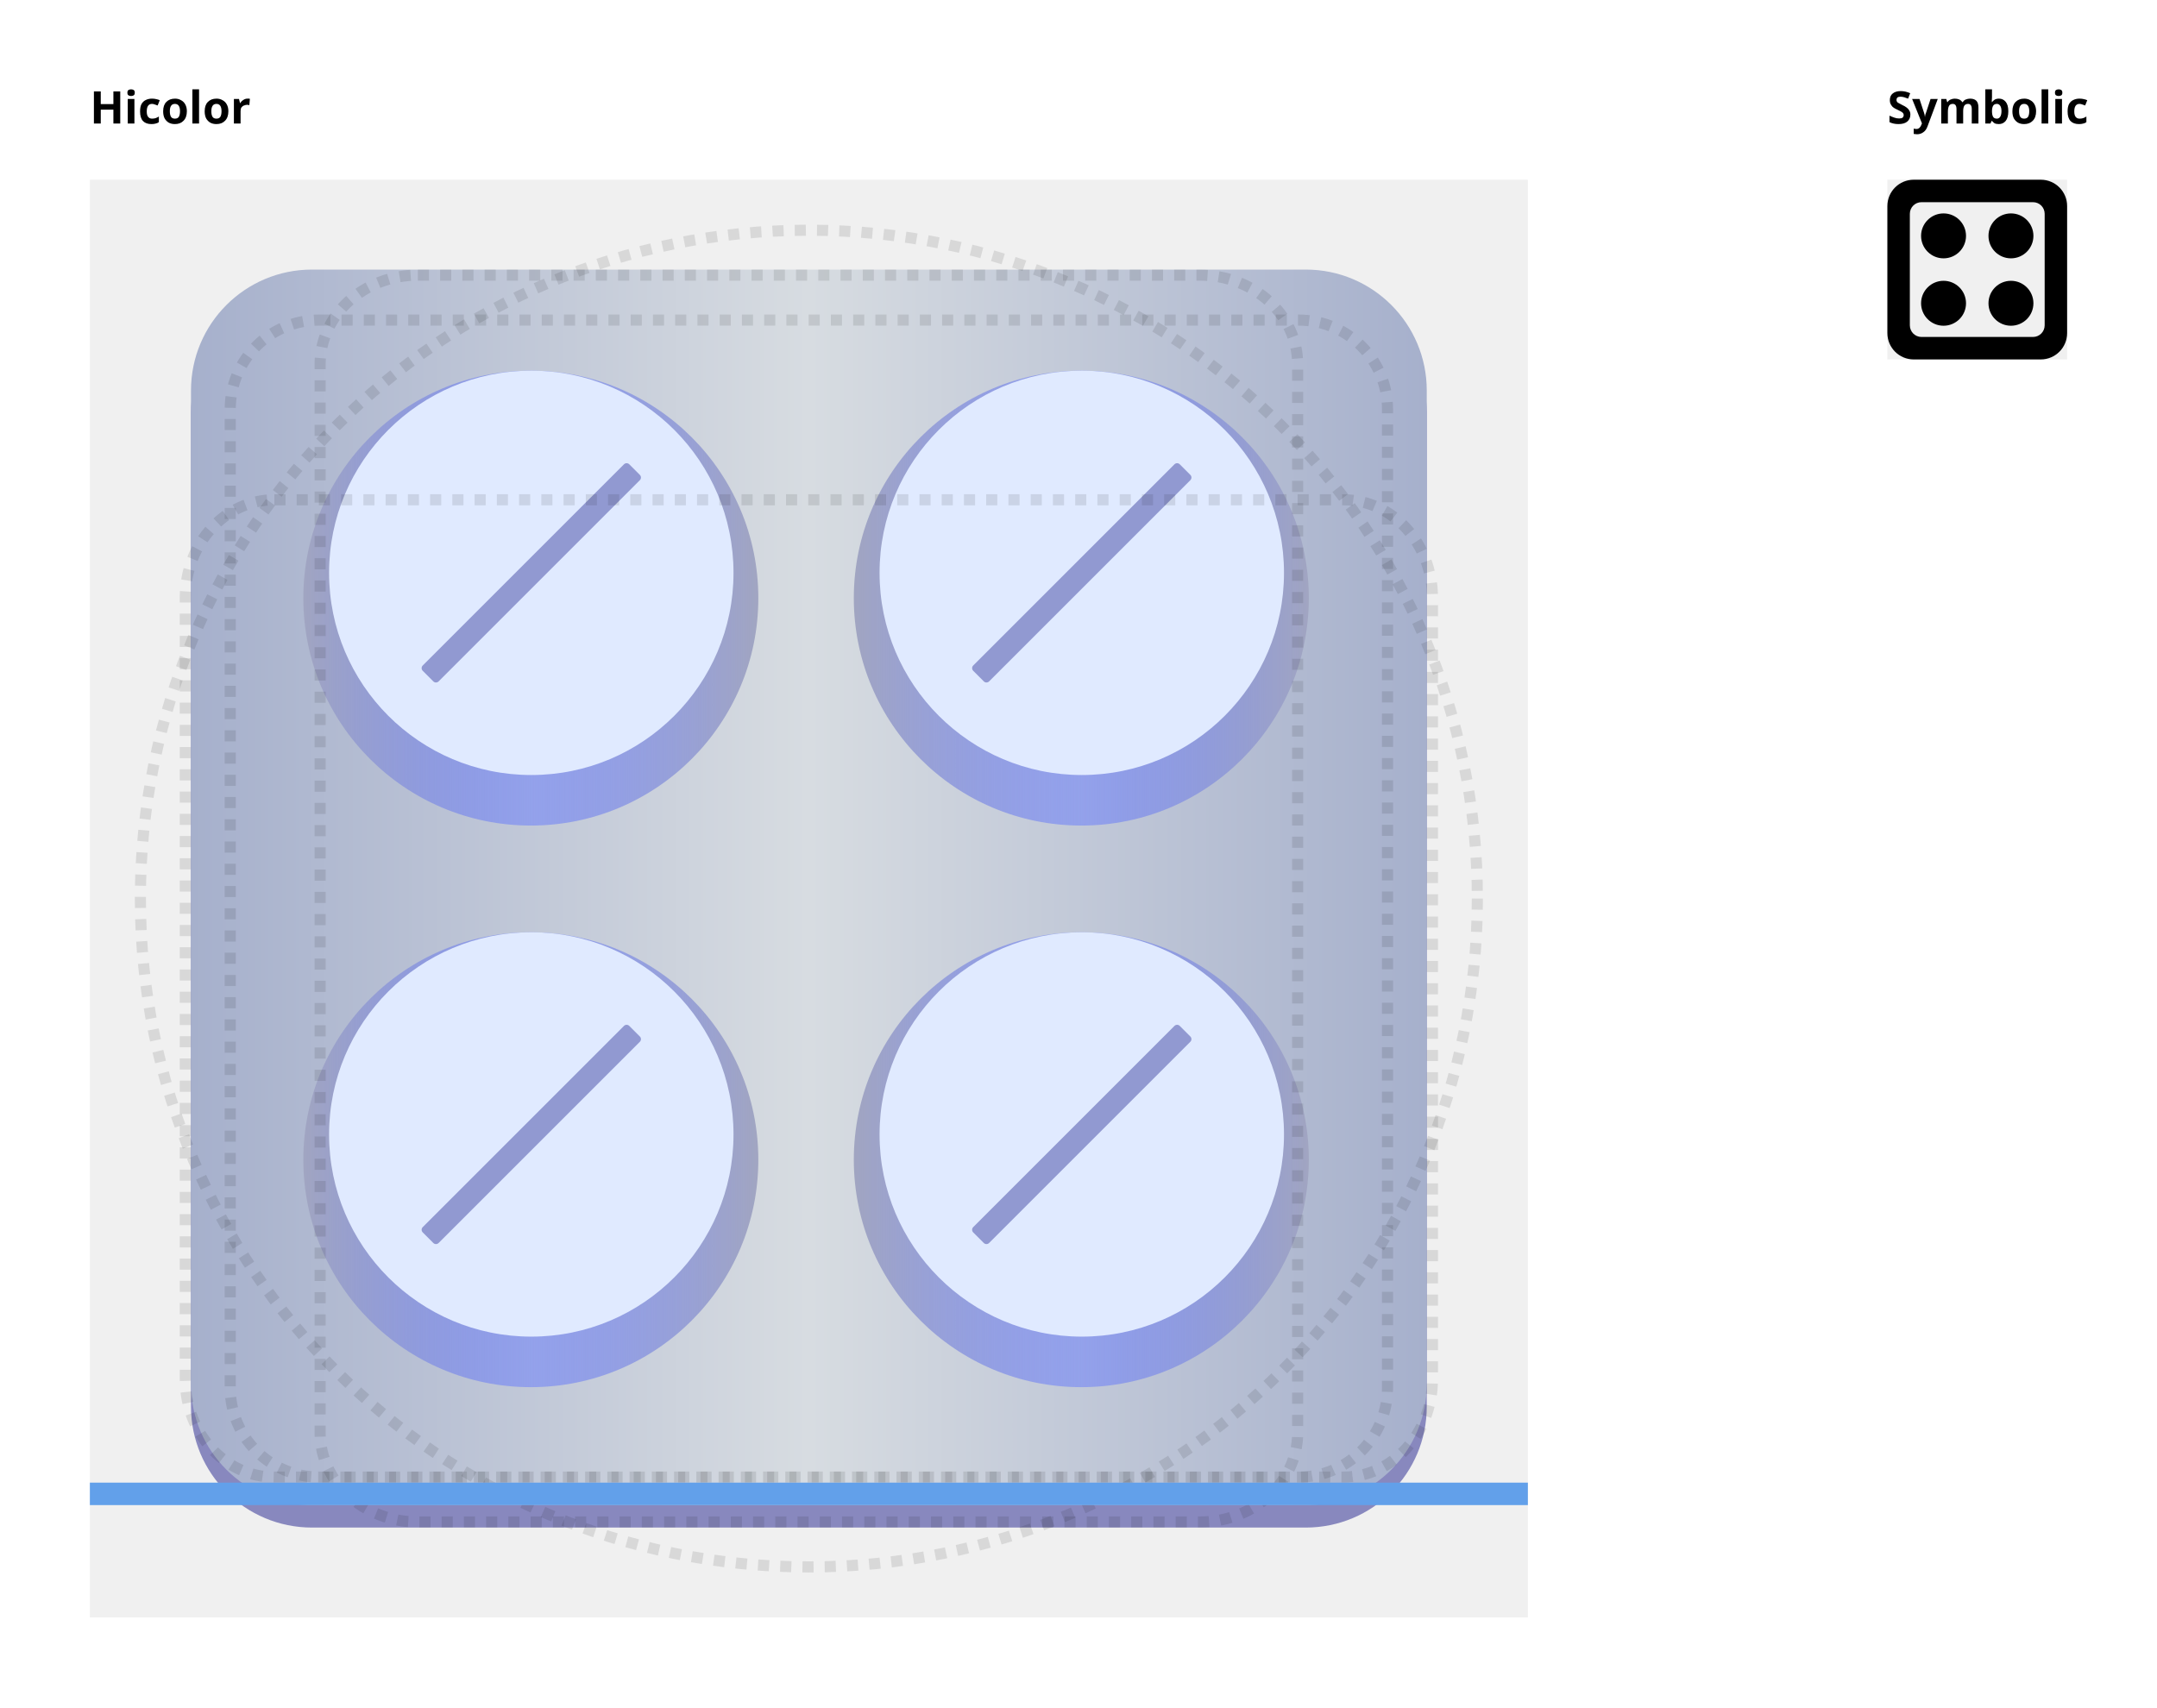
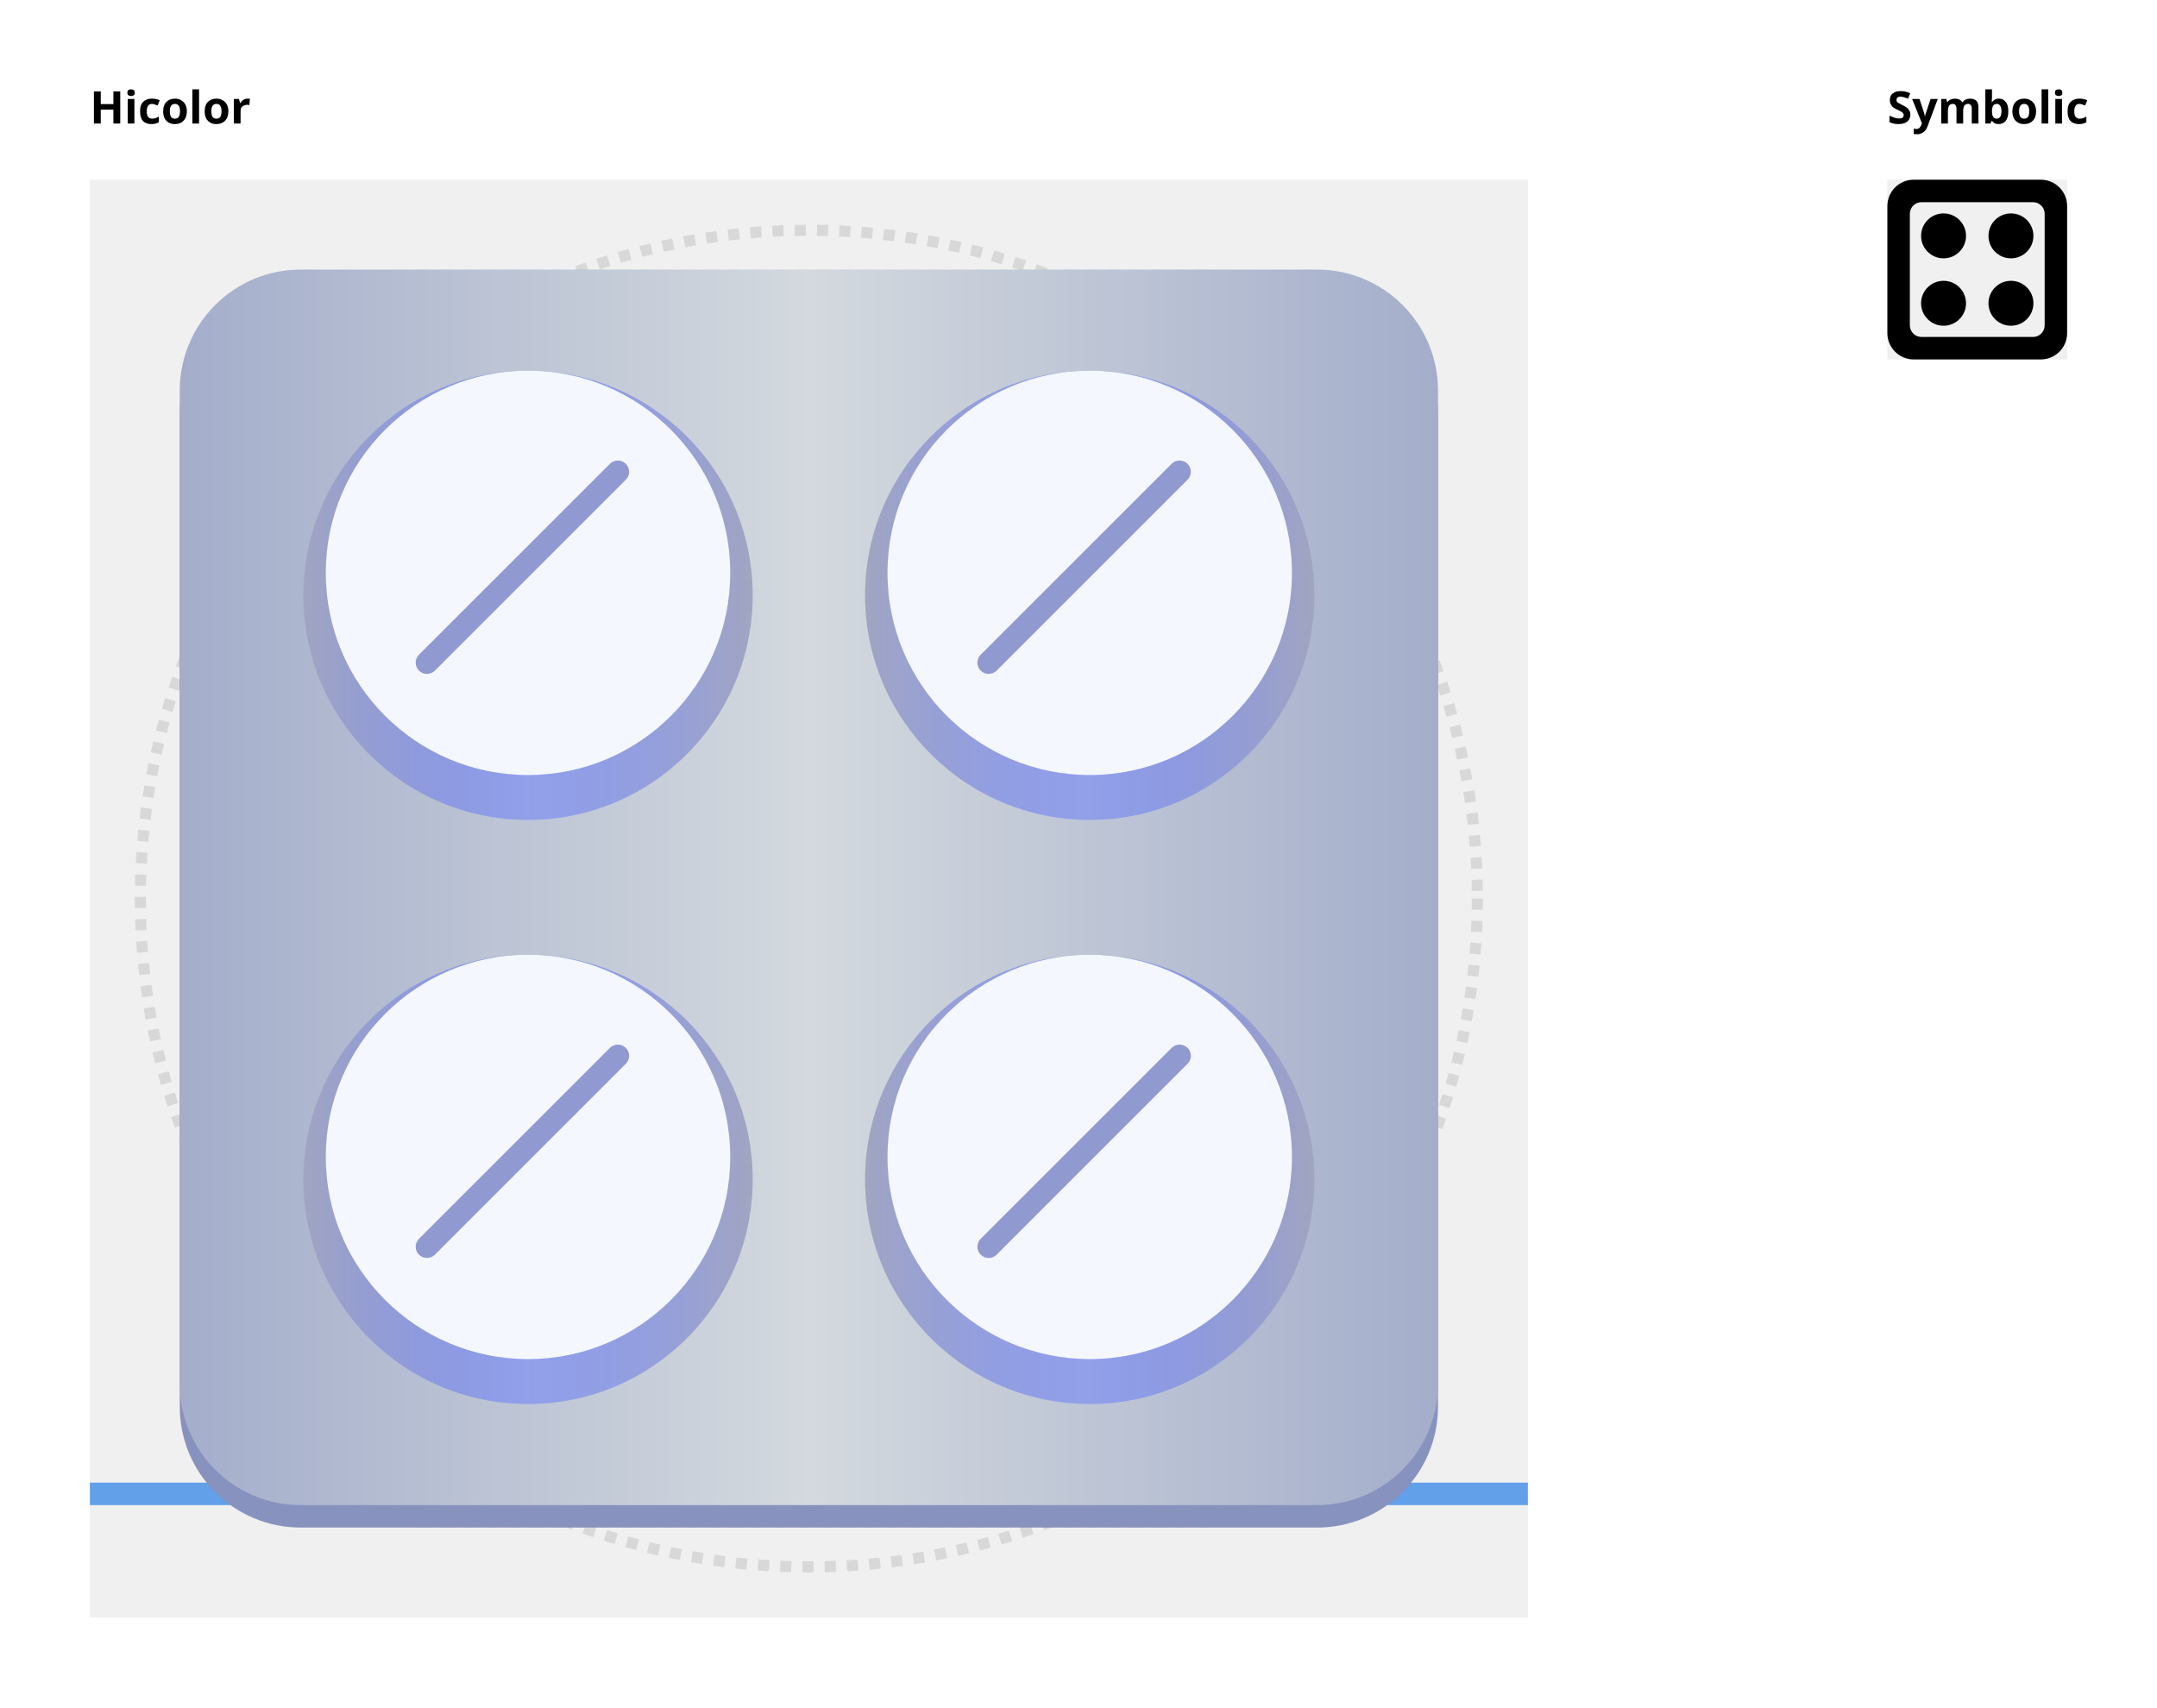
<svg xmlns="http://www.w3.org/2000/svg" xmlns:xlink="http://www.w3.org/1999/xlink" width="192" height="152" id="svg11300" version="1.0" style="display:inline;enable-background:new" viewBox="0 0 192 152" xml:space="preserve">
  <defs id="defs3">
    <linearGradient id="linearGradient5">
      <stop style="stop-color:#a1a5c1;stop-opacity:1;" offset="0" id="stop5" />
      <stop style="stop-color:#6378ff;stop-opacity:0.487;" offset="0.5" id="stop10" />
      <stop style="stop-color:#a1a5c1;stop-opacity:1;" offset="1" id="stop9" />
    </linearGradient>
    <linearGradient id="linearGradient6">
-       <stop style="stop-color:#a6b0cc;stop-opacity:1;" offset="0" id="stop6" />
-       <stop style="stop-color:#d7dce1;stop-opacity:1;" offset="0.5" id="stop8" />
-       <stop style="stop-color:#a6b0cc;stop-opacity:1;" offset="1" id="stop7" />
+       <stop style="stop-color:#a4aecb;stop-opacity:1;" offset="0" id="stop6" />
+       <stop style="stop-color:#d3d9de;stop-opacity:1;" offset="0.5" id="stop8" />
+       <stop style="stop-color:#a4aecb;stop-opacity:1;" offset="1" id="stop7" />
    </linearGradient>
    <linearGradient y2="236" x2="96" y1="236" x1="32" gradientTransform="translate(604.8168,170.5864)" gradientUnits="userSpaceOnUse" id="linearGradient1099" xlink:href="#linearGradient1036" />
    <linearGradient id="linearGradient1036">
      <stop id="stop1032" offset="0" style="stop-color:#d5d3cf;stop-opacity:1;" />
      <stop id="stop1034" offset="1" style="stop-color:#f6f5f4;stop-opacity:1" />
    </linearGradient>
    <radialGradient r="32" fy="-76" fx="-244" cy="-76" cx="-244" gradientTransform="matrix(0.8833333,0,0,0.8833333,-460.3502,463.1197)" gradientUnits="userSpaceOnUse" id="radialGradient1103" xlink:href="#linearGradient1069" />
    <linearGradient id="linearGradient1069">
      <stop id="stop1065" offset="0" style="stop-color:#d5d3cf;stop-opacity:1" />
      <stop id="stop1067-1" offset="1" style="stop-color:#949390;stop-opacity:1" />
    </linearGradient>
    <linearGradient gradientUnits="userSpaceOnUse" y2="232" x2="64" y1="262.5" x1="64" id="linearGradient1027" xlink:href="#linearGradient1025" gradientTransform="translate(-470.5864,432.8168)" />
    <linearGradient id="linearGradient1025">
      <stop id="stop1021" offset="0" style="stop-color:#9a9996;stop-opacity:1" />
      <stop id="stop1023" offset="1" style="stop-color:#77767b;stop-opacity:1" />
    </linearGradient>
    <clipPath clipPathUnits="userSpaceOnUse" id="clipPath1609-7">
      <path id="path1611-5" d="m 252,116 28,-28 v -8 h -36 v 36 z" style="fill:#e74747;stroke:none;stroke-width:0.25px;stroke-linecap:butt;stroke-linejoin:miter;stroke-opacity:1" />
    </clipPath>
    <linearGradient id="linearGradient1697">
      <stop id="stop1685" offset="0" style="stop-color:#deddda;stop-opacity:1" />
      <stop style="stop-color:#eeeeec;stop-opacity:1" offset="0.045" id="stop1687" />
      <stop id="stop1689" offset="0.091" style="stop-color:#deddda;stop-opacity:1" />
      <stop style="stop-color:#deddda;stop-opacity:1" offset="0.909" id="stop1691" />
      <stop id="stop1693" offset="0.955" style="stop-color:#eeeeec;stop-opacity:1" />
      <stop id="stop1695" offset="1" style="stop-color:#c0bfbc;stop-opacity:1" />
    </linearGradient>
    <clipPath clipPathUnits="userSpaceOnUse" id="clipPath1289">
      <path style="display:inline;opacity:1;vector-effect:none;fill:none;fill-opacity:1;stroke:#000000;stroke-width:4;stroke-linecap:round;stroke-linejoin:round;stroke-miterlimit:4;stroke-dasharray:none;stroke-dashoffset:0;stroke-opacity:1;marker:none;marker-start:none;marker-mid:none;marker-end:none;paint-order:normal;enable-background:new" d="m 64,-148 h 64 l 64,-64 64,64 h 192 c 17.728,0 32,14.272 32,32 v 288 c 0,17.728 -14.272,32 -32,32 H 256 l -64,-64 -64,64 H 64 C 46.272,204 32,189.728 32,172 v -288 c 0,-17.728 14.409,-34.199 32,-32 z" id="path1291" />
    </clipPath>
    <linearGradient id="paint3_linear-2-6-5" x2="1" gradientUnits="userSpaceOnUse" gradientTransform="matrix(0,6,-12,0,-64,209.9969)">
      <stop stop-color="#C01C27" id="stop91-0-7-4" />
      <stop offset="1" stop-color="#E01B24" id="stop93-2-5-7" />
    </linearGradient>
    <clipPath clipPathUnits="userSpaceOnUse" id="clipPath1609">
      <path id="path1611" d="m 252,116 28,-28 v -8 h -36 v 36 z" style="fill:#e74747;stroke:none;stroke-width:0.25px;stroke-linecap:butt;stroke-linejoin:miter;stroke-opacity:1" />
    </clipPath>
-     <linearGradient xlink:href="#linearGradient6" id="linearGradient7" x1="15.817" y1="236.335" x2="111.817" y2="236.335" gradientUnits="userSpaceOnUse" gradientTransform="matrix(1.145833,0,0,1.145833,-9.12354,-35.80106)" />
-     <linearGradient xlink:href="#linearGradient5" id="linearGradient9" x1="68" y1="259.25" x2="108.5" y2="259.25" gradientUnits="userSpaceOnUse" />
-     <linearGradient xlink:href="#linearGradient5" id="linearGradient12" x1="19" y1="259.25" x2="59.5" y2="259.25" gradientUnits="userSpaceOnUse" />
-     <linearGradient xlink:href="#linearGradient5" id="linearGradient13" x1="19" y1="209.25" x2="59.5" y2="209.25" gradientUnits="userSpaceOnUse" />
-     <linearGradient xlink:href="#linearGradient5" id="linearGradient14" x1="68" y1="209.25" x2="108.5" y2="209.25" gradientUnits="userSpaceOnUse" />
+     <linearGradient xlink:href="#linearGradient6" id="linearGradient7" x1="15.817" y1="236.336" x2="111.817" y2="236.336" gradientUnits="userSpaceOnUse" gradientTransform="matrix(1.166666,0,0,1.145833,-10.45306,-35.80106)" />
+     <linearGradient xlink:href="#linearGradient5" id="linearGradient13" x1="19" y1="209.25" x2="59.5" y2="209.25" gradientUnits="userSpaceOnUse" gradientTransform="matrix(0.9876543,0,0,0.9876543,0.2345679,2.333333)" />
+     <linearGradient xlink:href="#linearGradient5" id="linearGradient1" gradientUnits="userSpaceOnUse" gradientTransform="matrix(0.9876543,0,0,0.9876543,50.23457,2.333333)" x1="19" y1="209.25" x2="59.5" y2="209.25" />
+     <linearGradient xlink:href="#linearGradient5" id="linearGradient8" gradientUnits="userSpaceOnUse" gradientTransform="matrix(0.9876543,0,0,0.9876543,50.23457,54.33333)" x1="19" y1="209.25" x2="59.5" y2="209.25" />
+     <linearGradient xlink:href="#linearGradient5" id="linearGradient9" gradientUnits="userSpaceOnUse" gradientTransform="matrix(0.9876543,0,0,0.9876543,0.2345679,54.33333)" x1="19" y1="209.25" x2="59.5" y2="209.25" />
  </defs>
  <g id="layer1" style="display:inline" transform="translate(8,-156)">
    <g id="layer4" style="display:inline">
      <rect y="172" x="9.2651362e-08" height="128" width="128" id="hicolor" style="display:inline;overflow:visible;visibility:visible;fill:#f0f0f0;fill-opacity:0;fill-rule:nonzero;stroke:none;stroke-width:0.5;marker:none;enable-background:accumulate" />
      <rect style="display:inline;overflow:visible;visibility:visible;fill:#f0f0f0;fill-opacity:0;fill-rule:nonzero;stroke:none;stroke-width:0.5;marker:none;enable-background:accumulate" id="symbolic" width="16" height="16" x="160" y="172" />
    </g>
    <g id="layer2" style="display:inline">
      <g style="display:inline;fill:#000000;enable-background:new" transform="matrix(7.991171,0,0,8.003641,-167.7909,-4846.078)" id="g12027" />
      <rect style="display:inline;overflow:visible;visibility:visible;fill:#f0f0f0;fill-opacity:1;fill-rule:nonzero;stroke:none;stroke-width:0.5;marker:none;enable-background:accumulate" id="128" width="128" height="128" x="9.2651362e-08" y="172" />
      <g id="g883" style="fill:none;fill-opacity:0.251;stroke:#a579b3;stroke-opacity:1" transform="translate(-24,24)" />
      <g id="g900" style="fill:none;fill-opacity:0.251;stroke:#a579b3;stroke-opacity:1" transform="translate(-24,24)" />
      <rect y="172" x="160" height="16" width="16" id="16" style="display:inline;overflow:visible;visibility:visible;fill:#f0f0f0;fill-opacity:1;fill-rule:nonzero;stroke:none;stroke-width:0.5;marker:none;enable-background:accumulate" />
      <text xml:space="preserve" style="font-style:normal;font-variant:normal;font-weight:bold;font-stretch:normal;font-size:4px;line-height:125%;font-family:Cantarell;-inkscape-font-specification:'Cantarell, Bold';text-align:start;writing-mode:lr-tb;text-anchor:start;display:inline;fill:#000000;fill-opacity:1;stroke:none;stroke-width:0.333;enable-background:new" x="0" y="167" id="text863">
        <tspan style="font-size:4px;stroke-width:0.333" id="tspan861" x="0" y="167">Hicolor</tspan>
      </text>
      <text id="text867" y="167" x="160" style="font-style:normal;font-variant:normal;font-weight:bold;font-stretch:normal;font-size:4px;line-height:125%;font-family:Cantarell;-inkscape-font-specification:'Cantarell, Bold';text-align:start;writing-mode:lr-tb;text-anchor:start;display:inline;fill:#000000;fill-opacity:1;stroke:none;stroke-width:0.333;enable-background:new" xml:space="preserve">
        <tspan y="167" x="160" id="tspan865" style="font-size:4px;stroke-width:0.333">Symbolic</tspan>
      </text>
    </g>
-     <g id="layer9" style="display:inline">
-       <rect style="display:inline;fill:#8888be;fill-opacity:1;fill-rule:evenodd;stroke-width:0.003;stroke-linecap:square;enable-background:new" id="rect1-6" width="110" height="110" x="9" y="182" ry="10.769" />
-       <rect style="fill:url(#linearGradient7);fill-opacity:1;fill-rule:evenodd;stroke-width:0.003;stroke-linecap:square" id="rect1" width="110" height="110" x="9" y="180" ry="10.769" />
-       <circle style="display:inline;fill:url(#linearGradient13);fill-opacity:1;fill-rule:evenodd;stroke-width:0.003;stroke-linecap:square;enable-background:new" id="path2-3-5" cx="39.25" cy="209.25" r="20.25" />
-       <circle style="display:inline;fill:url(#linearGradient14);fill-opacity:1;fill-rule:evenodd;stroke-width:0.003;stroke-linecap:square;enable-background:new" id="path2-3-5-2" cx="88.25" cy="209.25" r="20.25" />
-       <circle style="display:inline;fill:url(#linearGradient12);fill-opacity:1;fill-rule:evenodd;stroke-width:0.003;stroke-linecap:square;enable-background:new" id="path2-3-5-1" cx="39.25" cy="259.25" r="20.25" />
-       <circle style="display:inline;fill:url(#linearGradient9);fill-opacity:1;fill-rule:evenodd;stroke-width:0.003;stroke-linecap:square;enable-background:new" id="path2-3-5-2-7" cx="88.25" cy="259.25" r="20.25" />
-       <circle style="display:inline;fill:#e0eaff;fill-opacity:1;fill-rule:evenodd;stroke-width:0.003;stroke-linecap:square;enable-background:new" id="path2-3-56-2" cx="88.292" cy="257" r="18" />
-       <circle style="display:inline;fill:#e0eaff;fill-opacity:1;fill-rule:evenodd;stroke-width:0.003;stroke-linecap:square;enable-background:new" id="path2-3-9" cx="39.292" cy="257" r="18" />
-       <circle style="display:inline;fill:#e0eaff;fill-opacity:1;fill-rule:evenodd;stroke-width:0.003;stroke-linecap:square;enable-background:new" id="path2-3-56" cx="88.292" cy="207" r="18" />
-       <circle style="display:inline;fill:#e0eaff;fill-opacity:1;fill-rule:evenodd;stroke-width:0.003;stroke-linecap:square;enable-background:new" id="path2-3" cx="39.292" cy="207" r="18" />
-       <rect style="fill:#9199d1;fill-opacity:1;fill-rule:evenodd;stroke-width:0.011;stroke-linecap:square" id="rect39" width="26" height="2" x="-96.939" y="207.803" ry="0.334" transform="rotate(-45)" />
-       <rect style="display:inline;fill:#9199d1;fill-opacity:1;fill-rule:evenodd;stroke-width:0.011;stroke-linecap:square;enable-background:new" id="rect39-2" width="26" height="2" x="-166.943" y="208.51" ry="0.334" transform="rotate(-45)" />
-       <rect style="display:inline;fill:#9199d1;fill-opacity:1;fill-rule:evenodd;stroke-width:0.011;stroke-linecap:square;enable-background:new" id="rect39-9" width="26" height="2" x="-132.295" y="243.158" ry="0.334" transform="rotate(-45)" />
-       <rect style="display:inline;fill:#9199d1;fill-opacity:1;fill-rule:evenodd;stroke-width:0.011;stroke-linecap:square;enable-background:new" id="rect39-9-0" width="26" height="2" x="-131.588" y="173.155" ry="0.334" transform="rotate(-45)" />
-       <path id="rect43-3" style="display:inline;fill:#000000;fill-opacity:1;fill-rule:evenodd;stroke-width:0.016;stroke-linecap:square;enable-background:new" d="M 162.35,172 C 161.048,172 160,173.048 160,174.35 v 11.301 c 0,1.302 1.048,2.35 2.35,2.35 h 11.301 C 174.952,188 176,186.952 176,185.65 V 174.35 C 176,173.048 174.952,172 173.65,172 Z m 0.688,2 h 9.926 c 0.575,0 1.037,0.462 1.037,1.037 v 9.924 C 174,185.536 173.538,186 172.963,186 H 163.037 C 162.462,186 162,185.536 162,184.961 v -9.924 C 162,174.462 162.462,174 163.037,174 Z" />
-       <circle style="display:inline;fill:#000000;fill-opacity:1;fill-rule:evenodd;stroke-width:0.014;stroke-linecap:square;enable-background:new" id="path43" cx="165" cy="177" r="2" />
-       <circle style="display:inline;fill:#000000;fill-opacity:1;fill-rule:evenodd;stroke-width:0.014;stroke-linecap:square;enable-background:new" id="path43-9" cx="171" cy="177" r="2" />
-       <circle style="display:inline;fill:#000000;fill-opacity:1;fill-rule:evenodd;stroke-width:0.014;stroke-linecap:square;enable-background:new" id="path43-2" cx="171" cy="183" r="2" />
-       <circle style="display:inline;fill:#000000;fill-opacity:1;fill-rule:evenodd;stroke-width:0.014;stroke-linecap:square;enable-background:new" id="path43-5" cx="165" cy="183" r="2" />
-     </g>
    <g id="layer3" style="display:inline">
      <circle cx="64" cy="236" r="59.504" id="circle2892" style="display:inline;opacity:0.1;vector-effect:none;fill:none;fill-opacity:1;stroke:#000000;stroke-width:0.99;stroke-linecap:butt;stroke-linejoin:miter;stroke-miterlimit:4;stroke-dasharray:0.99, 0.99;stroke-dashoffset:0;stroke-opacity:1;marker:none;marker-start:none;marker-mid:none;marker-end:none;paint-order:normal;enable-background:new" />
      <rect ry="7.929" rx="8.701" y="180.495" x="20.495" height="111.01" width="87.01" id="rect2894" style="display:inline;opacity:0.1;vector-effect:none;fill:none;fill-opacity:1;stroke:#000000;stroke-width:0.99;stroke-linecap:butt;stroke-linejoin:miter;stroke-miterlimit:4;stroke-dasharray:0.99, 0.99;stroke-dashoffset:0;stroke-opacity:1;marker:none;marker-start:none;marker-mid:none;marker-end:none;paint-order:normal;enable-background:new" />
      <rect ry="7.924" rx="7.924" y="184.495" x="12.495" height="103.01" width="103.01" id="rect2896" style="display:inline;opacity:0.1;vector-effect:none;fill:none;fill-opacity:1;stroke:#000000;stroke-width:0.99;stroke-linecap:butt;stroke-linejoin:miter;stroke-miterlimit:4;stroke-dasharray:0.99, 0.99;stroke-dashoffset:0;stroke-opacity:1;marker:none;marker-start:none;marker-mid:none;marker-end:none;paint-order:normal;enable-background:new" />
      <rect ry="8.701" rx="7.929" y="200.495" x="8.495" height="87.01" width="111.01" id="rect2898" style="display:inline;opacity:0.1;vector-effect:none;fill:none;fill-opacity:1;stroke:#000000;stroke-width:0.99;stroke-linecap:butt;stroke-linejoin:miter;stroke-miterlimit:4;stroke-dasharray:0.99, 0.99;stroke-dashoffset:0;stroke-opacity:1;marker:none;marker-start:none;marker-mid:none;marker-end:none;paint-order:normal;enable-background:new" />
      <path id="path2900" d="M 2.6203015e-5,289 H 128" style="display:inline;fill:none;stroke:#62a0ea;stroke-width:2;stroke-linecap:butt;stroke-linejoin:miter;stroke-miterlimit:4;stroke-dasharray:none;stroke-opacity:1;enable-background:new" />
    </g>
+     <g id="layer9" style="display:inline">
+       <rect style="display:inline;fill:#8892be;fill-opacity:1;fill-rule:evenodd;stroke-width:0.003;stroke-linecap:square;enable-background:new" id="rect1-6" width="112" height="110" x="8" y="182" ry="10.769" />
+       <rect style="fill:url(#linearGradient7);fill-opacity:1;fill-rule:evenodd;stroke-width:0.003;stroke-linecap:square" id="rect1" width="112" height="110" x="8" y="180" ry="10.769" />
+       <circle style="display:inline;fill:url(#linearGradient13);fill-opacity:1;fill-rule:evenodd;stroke-width:0.003;stroke-linecap:square;enable-background:new" id="path2-3-5" cx="39" cy="209" r="20" />
+       <circle style="display:inline;fill:#f5f7ff;fill-opacity:1;fill-rule:evenodd;stroke-width:0.003;stroke-linecap:square;enable-background:new" id="path2-3" cx="39" cy="207" r="18" />
+       <rect style="display:inline;fill:#9199d1;fill-opacity:1;fill-rule:evenodd;stroke-width:0.011;stroke-linecap:square;enable-background:new" id="rect39-9-0" width="26.038" height="2.003" x="-131.813" y="172.24" ry="1.001" transform="rotate(-45)" />
+       <circle style="display:inline;fill:url(#linearGradient1);fill-opacity:1;fill-rule:evenodd;stroke-width:0.003;stroke-linecap:square;enable-background:new" id="path2-3-5-5" cx="89" cy="209" r="20" />
+       <circle style="display:inline;fill:#f5f7ff;fill-opacity:1;fill-rule:evenodd;stroke-width:0.003;stroke-linecap:square;enable-background:new" id="path2-3-3" cx="89" cy="207" r="18" />
+       <rect style="display:inline;fill:#9199d1;fill-opacity:1;fill-rule:evenodd;stroke-width:0.011;stroke-linecap:square;enable-background:new" id="rect39-9-0-5" width="26.038" height="2.003" x="-96.458" y="207.595" ry="1.001" transform="rotate(-45)" />
+       <circle style="display:inline;fill:url(#linearGradient9);fill-opacity:1;fill-rule:evenodd;stroke-width:0.003;stroke-linecap:square;enable-background:new" id="circle2" cx="39" cy="261" r="20" />
+       <circle style="display:inline;fill:#f5f7ff;fill-opacity:1;fill-rule:evenodd;stroke-width:0.003;stroke-linecap:square;enable-background:new" id="circle3" cx="39" cy="259" r="18" />
+       <circle style="display:inline;fill:url(#linearGradient8);fill-opacity:1;fill-rule:evenodd;stroke-width:0.003;stroke-linecap:square;enable-background:new" id="circle4" cx="89" cy="261" r="20" />
+       <circle style="display:inline;fill:#f5f7ff;fill-opacity:1;fill-rule:evenodd;stroke-width:0.003;stroke-linecap:square;enable-background:new" id="circle5" cx="89" cy="259" r="18" />
+       <rect style="display:inline;fill:#9199d1;fill-opacity:1;fill-rule:evenodd;stroke-width:0.011;stroke-linecap:square;enable-background:new" id="rect5" width="26.038" height="2.003" x="-133.227" y="244.365" ry="1.001" transform="rotate(-45)" />
+       <path id="rect43-3" style="display:inline;enable-background:new;fill:#000000;fill-opacity:1;fill-rule:evenodd;stroke-width:0.016;stroke-linecap:square" d="M 162.35,172 C 161.048,172 160,173.048 160,174.35 v 11.301 c 0,1.302 1.048,2.35 2.35,2.35 h 11.301 C 174.952,188 176,186.952 176,185.65 V 174.35 C 176,173.048 174.952,172 173.65,172 Z m 0.688,2 h 9.926 c 0.575,0 1.037,0.462 1.037,1.037 v 9.924 C 174,185.536 173.538,186 172.963,186 H 163.037 C 162.462,186 162,185.536 162,184.961 v -9.924 C 162,174.462 162.462,174 163.037,174 Z" />
+       <circle style="display:inline;enable-background:new;fill:#000000;fill-opacity:1;fill-rule:evenodd;stroke-width:0.014;stroke-linecap:square" id="path43" cx="165" cy="177" r="2" />
+       <circle style="display:inline;enable-background:new;fill:#000000;fill-opacity:1;fill-rule:evenodd;stroke-width:0.014;stroke-linecap:square" id="path43-9" cx="171" cy="177" r="2" />
+       <circle style="display:inline;enable-background:new;fill:#000000;fill-opacity:1;fill-rule:evenodd;stroke-width:0.014;stroke-linecap:square" id="path43-2" cx="171" cy="183" r="2" />
+       <circle style="display:inline;enable-background:new;fill:#000000;fill-opacity:1;fill-rule:evenodd;stroke-width:0.014;stroke-linecap:square" id="path43-5" cx="165" cy="183" r="2" />
+       <rect style="display:inline;fill:#9199d1;fill-opacity:1;fill-rule:evenodd;stroke-width:0.011;stroke-linecap:square;enable-background:new" id="rect3" width="26.038" height="2.003" x="-168.582" y="209.009" ry="1.001" transform="rotate(-45)" />
+     </g>
  </g>
</svg>
